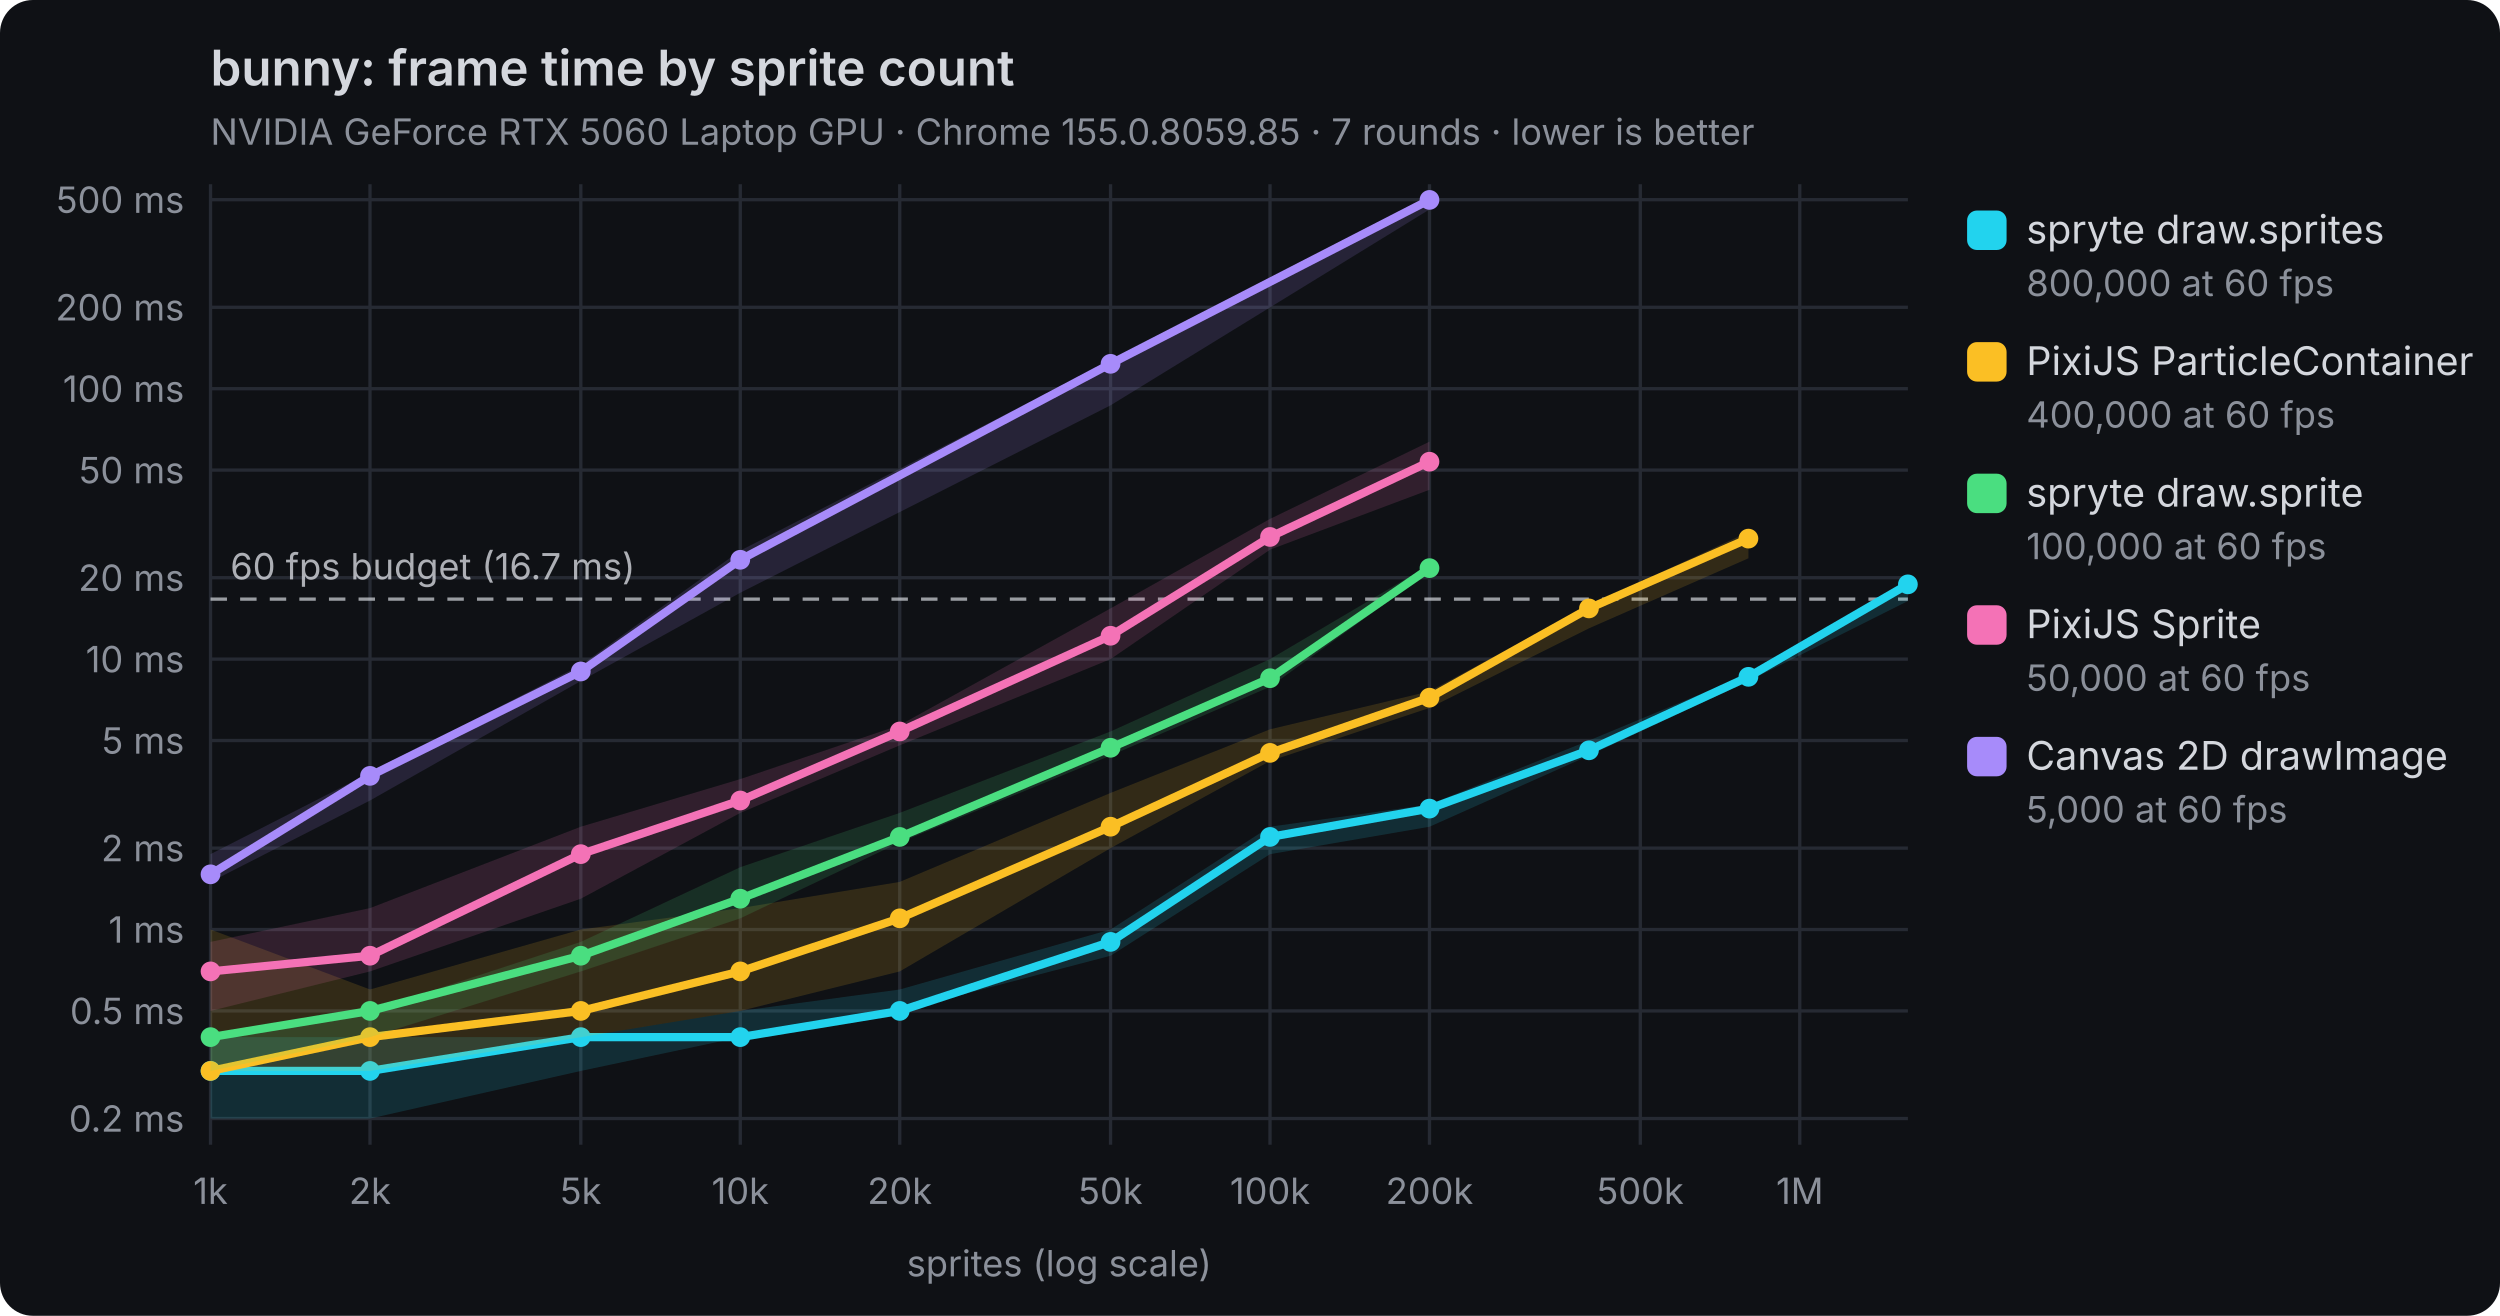
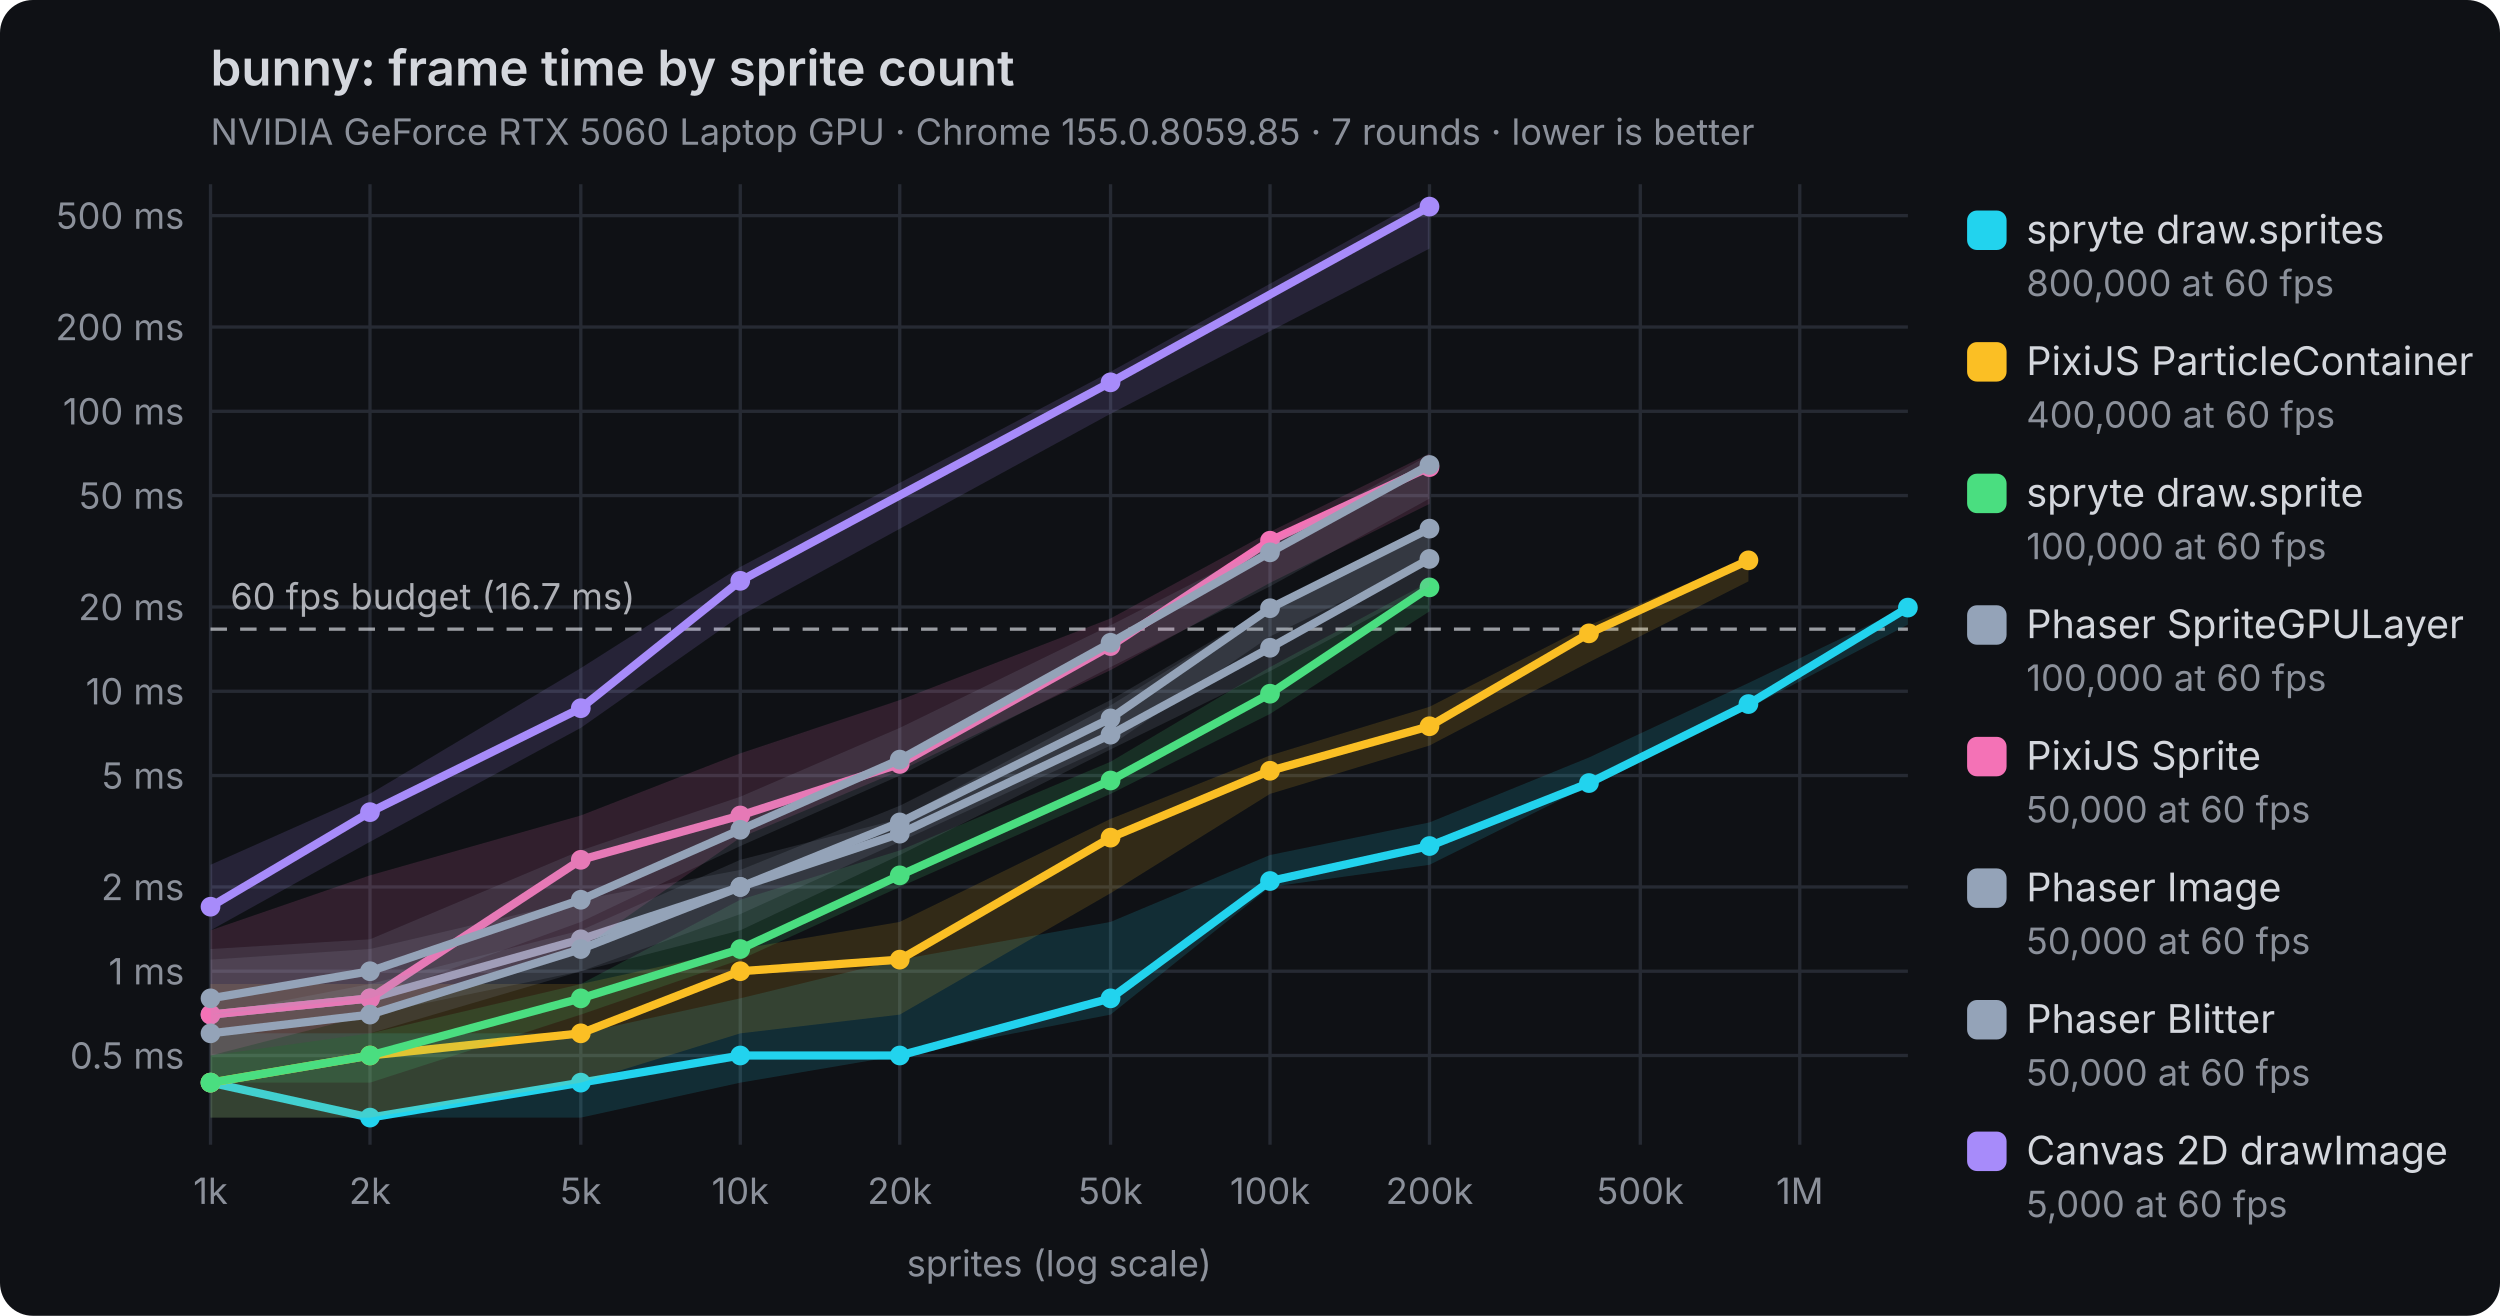
<svg xmlns="http://www.w3.org/2000/svg" viewBox="0 0 760 400" width="760" height="400" font-family="ui-sans-serif, system-ui, -apple-system, Segoe UI, sans-serif" role="img" aria-label="bunny: frame time by count">
  <rect width="760" height="400" rx="10" fill="#0f1115" />
  <text x="64" y="26" fill="#d4d7dd" font-size="15" font-weight="600">bunny: frame time by sprite count</text>
  <text x="64" y="44" fill="#8b909a" font-size="11">NVIDIA GeForce RTX 5060 Laptop GPU · Chrome 155.0.8059.85 · 7 rounds · lower is better</text>
-   <line x1="64" x2="580" y1="340.034" y2="340.034" stroke="#262a33" />
-   <text x="56" y="344.034" fill="#8b909a" font-size="11" text-anchor="end">0.2 ms</text>
-   <line x1="64" x2="580" y1="307.321" y2="307.321" stroke="#262a33" />
-   <text x="56" y="311.321" fill="#8b909a" font-size="11" text-anchor="end">0.5 ms</text>
-   <line x1="64" x2="580" y1="282.575" y2="282.575" stroke="#262a33" />
-   <text x="56" y="286.575" fill="#8b909a" font-size="11" text-anchor="end">1 ms</text>
-   <line x1="64" x2="580" y1="257.829" y2="257.829" stroke="#262a33" />
-   <text x="56" y="261.829" fill="#8b909a" font-size="11" text-anchor="end">2 ms</text>
-   <line x1="64" x2="580" y1="225.116" y2="225.116" stroke="#262a33" />
-   <text x="56" y="229.116" fill="#8b909a" font-size="11" text-anchor="end">5 ms</text>
-   <line x1="64" x2="580" y1="200.37" y2="200.37" stroke="#262a33" />
-   <text x="56" y="204.37" fill="#8b909a" font-size="11" text-anchor="end">10 ms</text>
-   <line x1="64" x2="580" y1="175.624" y2="175.624" stroke="#262a33" />
-   <text x="56" y="179.624" fill="#8b909a" font-size="11" text-anchor="end">20 ms</text>
-   <line x1="64" x2="580" y1="142.911" y2="142.911" stroke="#262a33" />
-   <text x="56" y="146.911" fill="#8b909a" font-size="11" text-anchor="end">50 ms</text>
-   <line x1="64" x2="580" y1="118.165" y2="118.165" stroke="#262a33" />
-   <text x="56" y="122.165" fill="#8b909a" font-size="11" text-anchor="end">100 ms</text>
-   <line x1="64" x2="580" y1="93.419" y2="93.419" stroke="#262a33" />
-   <text x="56" y="97.419" fill="#8b909a" font-size="11" text-anchor="end">200 ms</text>
-   <line x1="64" x2="580" y1="60.707" y2="60.707" stroke="#262a33" />
-   <text x="56" y="64.707" fill="#8b909a" font-size="11" text-anchor="end">500 ms</text>
+   <line x1="64" x2="580" y1="320.871" y2="320.871" stroke="#262a33" />
+   <text x="56" y="324.871" fill="#8b909a" font-size="11" text-anchor="end">0.5 ms</text>
+   <line x1="64" x2="580" y1="295.251" y2="295.251" stroke="#262a33" />
+   <text x="56" y="299.251" fill="#8b909a" font-size="11" text-anchor="end">1 ms</text>
+   <line x1="64" x2="580" y1="269.631" y2="269.631" stroke="#262a33" />
+   <text x="56" y="273.631" fill="#8b909a" font-size="11" text-anchor="end">2 ms</text>
+   <line x1="64" x2="580" y1="235.763" y2="235.763" stroke="#262a33" />
+   <text x="56" y="239.763" fill="#8b909a" font-size="11" text-anchor="end">5 ms</text>
+   <line x1="64" x2="580" y1="210.143" y2="210.143" stroke="#262a33" />
+   <text x="56" y="214.143" fill="#8b909a" font-size="11" text-anchor="end">10 ms</text>
+   <line x1="64" x2="580" y1="184.523" y2="184.523" stroke="#262a33" />
+   <text x="56" y="188.523" fill="#8b909a" font-size="11" text-anchor="end">20 ms</text>
+   <line x1="64" x2="580" y1="150.655" y2="150.655" stroke="#262a33" />
+   <text x="56" y="154.655" fill="#8b909a" font-size="11" text-anchor="end">50 ms</text>
+   <line x1="64" x2="580" y1="125.035" y2="125.035" stroke="#262a33" />
+   <text x="56" y="129.035" fill="#8b909a" font-size="11" text-anchor="end">100 ms</text>
+   <line x1="64" x2="580" y1="99.414" y2="99.414" stroke="#262a33" />
+   <text x="56" y="103.414" fill="#8b909a" font-size="11" text-anchor="end">200 ms</text>
+   <line x1="64" x2="580" y1="65.547" y2="65.547" stroke="#262a33" />
+   <text x="56" y="69.547" fill="#8b909a" font-size="11" text-anchor="end">500 ms</text>
  <line x1="64" x2="64" y1="56" y2="348" stroke="#262a33" />
  <text x="64" y="366" fill="#8b909a" font-size="11" text-anchor="middle">1k</text>
  <line x1="112.479" x2="112.479" y1="56" y2="348" stroke="#262a33" />
  <text x="112.479" y="366" fill="#8b909a" font-size="11" text-anchor="middle">2k</text>
  <line x1="176.564" x2="176.564" y1="56" y2="348" stroke="#262a33" />
  <text x="176.564" y="366" fill="#8b909a" font-size="11" text-anchor="middle">5k</text>
  <line x1="225.043" x2="225.043" y1="56" y2="348" stroke="#262a33" />
  <text x="225.043" y="366" fill="#8b909a" font-size="11" text-anchor="middle">10k</text>
  <line x1="273.521" x2="273.521" y1="56" y2="348" stroke="#262a33" />
  <text x="273.521" y="366" fill="#8b909a" font-size="11" text-anchor="middle">20k</text>
  <line x1="337.607" x2="337.607" y1="56" y2="348" stroke="#262a33" />
  <text x="337.607" y="366" fill="#8b909a" font-size="11" text-anchor="middle">50k</text>
  <line x1="386.085" x2="386.085" y1="56" y2="348" stroke="#262a33" />
  <text x="386.085" y="366" fill="#8b909a" font-size="11" text-anchor="middle">100k</text>
  <line x1="434.564" x2="434.564" y1="56" y2="348" stroke="#262a33" />
  <text x="434.564" y="366" fill="#8b909a" font-size="11" text-anchor="middle">200k</text>
  <line x1="498.649" x2="498.649" y1="56" y2="348" stroke="#262a33" />
  <text x="498.649" y="366" fill="#8b909a" font-size="11" text-anchor="middle">500k</text>
  <line x1="547.128" x2="547.128" y1="56" y2="348" stroke="#262a33" />
  <text x="547.128" y="366" fill="#8b909a" font-size="11" text-anchor="middle">1M</text>
  <text x="322" y="388" fill="#8b909a" font-size="11" text-anchor="middle">sprites (log scale)</text>
-   <line x1="64" x2="580" y1="182.133" y2="182.133" stroke="#d4d7dd" stroke-dasharray="5 4" opacity="0.7" />
-   <text x="70" y="176.133" fill="#d4d7dd" font-size="11" opacity="0.8">60 fps budget (16.7 ms)</text>
-   <polygon points="64,340.034 112.479,340.034 176.564,325.558 225.043,315.287 273.521,307.321 337.607,290.541 386.085,259.66 434.564,251.32 483.043,229.68 531.521,207.022 580,182.709 580,176.711 531.521,204.934 483.043,225.116 434.564,244.564 386.085,251.32 337.607,282.575 273.521,300.812 225.043,307.321 176.564,315.287 112.479,315.287 64,315.287" fill="#22d3ee" opacity="0.15" />
-   <polyline points="64,325.558 112.479,325.558 176.564,315.287 225.043,315.287 273.521,307.321 337.607,286.336 386.085,254.426 434.564,245.816 483.043,228.093 531.521,205.755 580,177.644" fill="none" stroke="#22d3ee" stroke-width="2.5" stroke-linejoin="round" />
-   <circle cx="64" cy="325.558" r="3" fill="#22d3ee" />
-   <circle cx="112.479" cy="325.558" r="3" fill="#22d3ee" />
-   <circle cx="176.564" cy="315.287" r="3" fill="#22d3ee" />
-   <circle cx="225.043" cy="315.287" r="3" fill="#22d3ee" />
-   <circle cx="273.521" cy="307.321" r="3" fill="#22d3ee" />
-   <circle cx="337.607" cy="286.336" r="3" fill="#22d3ee" />
-   <circle cx="386.085" cy="254.426" r="3" fill="#22d3ee" />
-   <circle cx="434.564" cy="245.816" r="3" fill="#22d3ee" />
-   <circle cx="483.043" cy="228.093" r="3" fill="#22d3ee" />
-   <circle cx="531.521" cy="205.755" r="3" fill="#22d3ee" />
-   <circle cx="580" cy="177.644" r="3" fill="#22d3ee" />
-   <polygon points="64,325.558 112.479,325.558 176.564,315.287 225.043,307.321 273.521,295.309 337.607,257.829 386.085,231.341 434.564,215.204 483.043,191.003 531.521,169.715 531.521,161.748 483.043,184.04 434.564,210.168 386.085,221.714 337.607,241.049 273.521,268.099 225.043,276.066 176.564,282.575 112.479,300.812 64,282.575" fill="#fbbf24" opacity="0.15" />
-   <polyline points="64,325.558 112.479,315.287 176.564,307.321 225.043,295.309 273.521,279.172 337.607,251.32 386.085,228.878 434.564,212.098 483.043,184.955 531.521,163.739" fill="none" stroke="#fbbf24" stroke-width="2.5" stroke-linejoin="round" />
-   <circle cx="64" cy="325.558" r="3" fill="#fbbf24" />
-   <circle cx="112.479" cy="315.287" r="3" fill="#fbbf24" />
-   <circle cx="176.564" cy="307.321" r="3" fill="#fbbf24" />
-   <circle cx="225.043" cy="295.309" r="3" fill="#fbbf24" />
-   <circle cx="273.521" cy="279.172" r="3" fill="#fbbf24" />
-   <circle cx="337.607" cy="251.32" r="3" fill="#fbbf24" />
-   <circle cx="386.085" cy="228.878" r="3" fill="#fbbf24" />
-   <circle cx="434.564" cy="212.098" r="3" fill="#fbbf24" />
-   <circle cx="483.043" cy="184.955" r="3" fill="#fbbf24" />
-   <circle cx="531.521" cy="163.739" r="3" fill="#fbbf24" />
-   <polygon points="64,325.558 112.479,315.287 176.564,295.309 225.043,279.172 273.521,256.087 337.607,229.68 386.085,208.786 434.564,173.713 434.564,171.738 386.085,200.37 337.607,222.369 273.521,247.115 225.043,263.631 176.564,286.336 112.479,307.321 64,315.287" fill="#4ade80" opacity="0.15" />
-   <polyline points="64,315.287 112.479,307.321 176.564,290.541 225.043,273.208 273.521,254.426 337.607,227.325 386.085,206.172 434.564,172.711" fill="none" stroke="#4ade80" stroke-width="2.5" stroke-linejoin="round" />
-   <circle cx="64" cy="315.287" r="3" fill="#4ade80" />
-   <circle cx="112.479" cy="307.321" r="3" fill="#4ade80" />
-   <circle cx="176.564" cy="290.541" r="3" fill="#4ade80" />
-   <circle cx="225.043" cy="273.208" r="3" fill="#4ade80" />
-   <circle cx="273.521" cy="254.426" r="3" fill="#4ade80" />
-   <circle cx="337.607" cy="227.325" r="3" fill="#4ade80" />
-   <circle cx="386.085" cy="206.172" r="3" fill="#4ade80" />
-   <circle cx="434.564" cy="172.711" r="3" fill="#4ade80" />
-   <polygon points="64,307.321 112.479,295.309 176.564,273.208 225.043,247.115 273.521,226.574 337.607,200.37 386.085,167.091 434.564,148.882 434.564,134.266 386.085,157.746 337.607,184.955 273.521,220.438 225.043,236.844 176.564,251.32 112.479,276.066 64,286.336" fill="#f472b6" opacity="0.15" />
-   <polyline points="64,295.309 112.479,290.541 176.564,259.66 225.043,243.353 273.521,222.369 337.607,193.271 386.085,163.231 434.564,140.363" fill="none" stroke="#f472b6" stroke-width="2.5" stroke-linejoin="round" />
-   <circle cx="64" cy="295.309" r="3" fill="#f472b6" />
-   <circle cx="112.479" cy="290.541" r="3" fill="#f472b6" />
-   <circle cx="176.564" cy="259.66" r="3" fill="#f472b6" />
-   <circle cx="225.043" cy="243.353" r="3" fill="#f472b6" />
-   <circle cx="273.521" cy="222.369" r="3" fill="#f472b6" />
-   <circle cx="337.607" cy="193.271" r="3" fill="#f472b6" />
-   <circle cx="386.085" cy="163.231" r="3" fill="#f472b6" />
-   <circle cx="434.564" cy="140.363" r="3" fill="#f472b6" />
-   <polygon points="64,268.099 112.479,243.353 176.564,207.022 225.043,180.188 337.607,123.219 434.564,63.668 434.564,59.403 337.607,109.604 225.043,167.373 176.564,202.201 112.479,234.914 64,259.66" fill="#a78bfa" opacity="0.15" />
-   <polyline points="64,265.795 112.479,235.866 176.564,204.132 225.043,170.172 337.607,110.601 434.564,60.771" fill="none" stroke="#a78bfa" stroke-width="2.5" stroke-linejoin="round" />
-   <circle cx="64" cy="265.795" r="3" fill="#a78bfa" />
-   <circle cx="112.479" cy="235.866" r="3" fill="#a78bfa" />
-   <circle cx="176.564" cy="204.132" r="3" fill="#a78bfa" />
-   <circle cx="225.043" cy="170.172" r="3" fill="#a78bfa" />
-   <circle cx="337.607" cy="110.601" r="3" fill="#a78bfa" />
-   <circle cx="434.564" cy="60.771" r="3" fill="#a78bfa" />
+   <line x1="64" x2="580" y1="191.262" y2="191.262" stroke="#d4d7dd" stroke-dasharray="5 4" opacity="0.7" />
+   <text x="70" y="185.262" fill="#d4d7dd" font-size="11" opacity="0.8">60 fps budget (16.7 ms)</text>
+   <polygon points="64,339.752 112.479,339.752 176.564,339.752 225.043,329.119 273.521,320.871 337.607,308.434 386.085,269.631 434.564,262.892 483.043,238.845 531.521,215.29 580,189.883 580,184.338 531.521,207.642 483.043,230.277 434.564,250.018 386.085,259.933 337.607,280.264 273.521,291.728 225.043,303.499 176.564,314.132 112.479,314.132 64,314.132" fill="#22d3ee" opacity="0.15" />
+   <polyline points="64,329.119 112.479,339.752 176.564,329.119 225.043,320.871 273.521,320.871 337.607,303.499 386.085,267.827 434.564,257.194 483.043,238.05 531.521,214.037 580,184.708" fill="none" stroke="#22d3ee" stroke-width="2.5" stroke-linejoin="round" />
+   <circle cx="64" cy="329.119" r="3" fill="#22d3ee" />
+   <circle cx="112.479" cy="339.752" r="3" fill="#22d3ee" />
+   <circle cx="176.564" cy="329.119" r="3" fill="#22d3ee" />
+   <circle cx="225.043" cy="320.871" r="3" fill="#22d3ee" />
+   <circle cx="273.521" cy="320.871" r="3" fill="#22d3ee" />
+   <circle cx="337.607" cy="303.499" r="3" fill="#22d3ee" />
+   <circle cx="386.085" cy="267.827" r="3" fill="#22d3ee" />
+   <circle cx="434.564" cy="257.194" r="3" fill="#22d3ee" />
+   <circle cx="483.043" cy="238.05" r="3" fill="#22d3ee" />
+   <circle cx="531.521" cy="214.037" r="3" fill="#22d3ee" />
+   <circle cx="580" cy="184.708" r="3" fill="#22d3ee" />
+   <polygon points="64,339.752 112.479,339.752 176.564,329.119 225.043,314.132 273.521,308.434 337.607,271.527 386.085,241.338 434.564,226.638 483.043,201.308 531.521,176.721 531.521,169.536 483.043,190.097 434.564,214.868 386.085,229.645 337.607,248.946 273.521,280.264 225.043,288.512 176.564,299.145 112.479,299.145 64,299.145" fill="#fbbf24" opacity="0.15" />
+   <polyline points="64,329.119 112.479,320.871 176.564,314.132 225.043,295.251 273.521,291.728 337.607,254.644 386.085,234.313 434.564,220.776 483.043,192.54 531.521,170.345" fill="none" stroke="#fbbf24" stroke-width="2.5" stroke-linejoin="round" />
+   <circle cx="64" cy="329.119" r="3" fill="#fbbf24" />
+   <circle cx="112.479" cy="320.871" r="3" fill="#fbbf24" />
+   <circle cx="176.564" cy="314.132" r="3" fill="#fbbf24" />
+   <circle cx="225.043" cy="295.251" r="3" fill="#fbbf24" />
+   <circle cx="273.521" cy="291.728" r="3" fill="#fbbf24" />
+   <circle cx="337.607" cy="254.644" r="3" fill="#fbbf24" />
+   <circle cx="386.085" cy="234.313" r="3" fill="#fbbf24" />
+   <circle cx="434.564" cy="220.776" r="3" fill="#fbbf24" />
+   <circle cx="483.043" cy="192.54" r="3" fill="#fbbf24" />
+   <circle cx="531.521" cy="170.345" r="3" fill="#fbbf24" />
+   <polygon points="64,329.119 112.479,329.119 176.564,308.434 225.043,291.728 273.521,269.631 337.607,241.338 386.085,217.03 434.564,185.839 434.564,176.871 386.085,202.793 337.607,231.574 273.521,258.538 225.043,273.525 176.564,299.145 112.479,314.132 64,320.871" fill="#4ade80" opacity="0.15" />
+   <polyline points="64,329.119 112.479,320.871 176.564,303.499 225.043,288.512 273.521,266.108 337.607,237.272 386.085,210.889 434.564,178.562" fill="none" stroke="#4ade80" stroke-width="2.5" stroke-linejoin="round" />
+   <circle cx="64" cy="329.119" r="3" fill="#4ade80" />
+   <circle cx="112.479" cy="320.871" r="3" fill="#4ade80" />
+   <circle cx="176.564" cy="303.499" r="3" fill="#4ade80" />
+   <circle cx="225.043" cy="288.512" r="3" fill="#4ade80" />
+   <circle cx="273.521" cy="266.108" r="3" fill="#4ade80" />
+   <circle cx="337.607" cy="237.272" r="3" fill="#4ade80" />
+   <circle cx="386.085" cy="210.889" r="3" fill="#4ade80" />
+   <circle cx="434.564" cy="178.562" r="3" fill="#4ade80" />
+   <polygon points="64,314.132 112.479,308.434 176.564,295.251 225.043,282.814 273.521,259.933 337.607,227.812 386.085,204.025 434.564,178.249 434.564,161.19 386.085,184.523 337.607,212.825 273.521,244.946 225.043,264.465 176.564,273.525 112.479,288.512 64,291.728" fill="#94a3b8" opacity="0.15" />
+   <polyline points="64,308.434 112.479,303.499 176.564,285.553 225.043,269.631 273.521,253.432 337.607,223.326 386.085,196.922 434.564,169.907" fill="none" stroke="#94a3b8" stroke-width="2.5" stroke-linejoin="round" />
+   <circle cx="64" cy="308.434" r="3" fill="#94a3b8" />
+   <circle cx="112.479" cy="303.499" r="3" fill="#94a3b8" />
+   <circle cx="176.564" cy="285.553" r="3" fill="#94a3b8" />
+   <circle cx="225.043" cy="269.631" r="3" fill="#94a3b8" />
+   <circle cx="273.521" cy="253.432" r="3" fill="#94a3b8" />
+   <circle cx="337.607" cy="223.326" r="3" fill="#94a3b8" />
+   <circle cx="386.085" cy="196.922" r="3" fill="#94a3b8" />
+   <circle cx="434.564" cy="169.907" r="3" fill="#94a3b8" />
+   <polygon points="64,320.871 112.479,308.434 176.564,288.512 225.043,254.644 273.521,234.313 337.607,203.713 386.085,177.173 434.564,153.178 434.564,137.85 386.085,161.684 337.607,188.009 273.521,212.825 225.043,229.024 176.564,247.905 112.479,266.108 64,282.814" fill="#f472b6" opacity="0.15" />
+   <polyline points="64,308.434 112.479,303.499 176.564,261.383 225.043,247.905 273.521,232.24 337.607,196.409 386.085,164.37 434.564,141.995" fill="none" stroke="#f472b6" stroke-width="2.5" stroke-linejoin="round" />
+   <circle cx="64" cy="308.434" r="3" fill="#f472b6" />
+   <circle cx="112.479" cy="303.499" r="3" fill="#f472b6" />
+   <circle cx="176.564" cy="261.383" r="3" fill="#f472b6" />
+   <circle cx="225.043" cy="247.905" r="3" fill="#f472b6" />
+   <circle cx="273.521" cy="232.24" r="3" fill="#f472b6" />
+   <circle cx="337.607" cy="196.409" r="3" fill="#f472b6" />
+   <circle cx="386.085" cy="164.37" r="3" fill="#f472b6" />
+   <circle cx="434.564" cy="141.995" r="3" fill="#f472b6" />
+   <polygon points="64,308.434 112.479,303.499 176.564,280.264 225.043,257.194 273.521,235.763 337.607,202.793 386.085,178.249 434.564,151.553 434.564,138.271 386.085,165.347 337.607,190.097 273.521,221.272 225.043,242.207 176.564,258.538 112.479,285.553 64,288.512" fill="#94a3b8" opacity="0.15" />
+   <polyline points="64,303.499 112.479,295.251 176.564,273.525 225.043,252.259 273.521,230.92 337.607,195.403 386.085,167.909 434.564,141.357" fill="none" stroke="#94a3b8" stroke-width="2.5" stroke-linejoin="round" />
+   <circle cx="64" cy="303.499" r="3" fill="#94a3b8" />
+   <circle cx="112.479" cy="295.251" r="3" fill="#94a3b8" />
+   <circle cx="176.564" cy="273.525" r="3" fill="#94a3b8" />
+   <circle cx="225.043" cy="252.259" r="3" fill="#94a3b8" />
+   <circle cx="273.521" cy="230.92" r="3" fill="#94a3b8" />
+   <circle cx="337.607" cy="195.403" r="3" fill="#94a3b8" />
+   <circle cx="386.085" cy="167.909" r="3" fill="#94a3b8" />
+   <circle cx="434.564" cy="141.357" r="3" fill="#94a3b8" />
+   <polygon points="64,320.871 112.479,314.132 176.564,295.251 225.043,277.879 273.521,255.897 337.607,226.638 386.085,193.47 434.564,170.032 434.564,159.088 386.085,184.523 337.607,214.45 273.521,248.946 225.043,261.383 176.564,282.814 112.479,299.145 64,308.434" fill="#94a3b8" opacity="0.15" />
+   <polyline points="64,314.132 112.479,308.434 176.564,288.512 225.043,269.631 273.521,250.018 337.607,218.391 386.085,184.894 434.564,160.701" fill="none" stroke="#94a3b8" stroke-width="2.5" stroke-linejoin="round" />
+   <circle cx="64" cy="314.132" r="3" fill="#94a3b8" />
+   <circle cx="112.479" cy="308.434" r="3" fill="#94a3b8" />
+   <circle cx="176.564" cy="288.512" r="3" fill="#94a3b8" />
+   <circle cx="225.043" cy="269.631" r="3" fill="#94a3b8" />
+   <circle cx="273.521" cy="250.018" r="3" fill="#94a3b8" />
+   <circle cx="337.607" cy="218.391" r="3" fill="#94a3b8" />
+   <circle cx="386.085" cy="184.894" r="3" fill="#94a3b8" />
+   <circle cx="434.564" cy="160.701" r="3" fill="#94a3b8" />
+   <polygon points="64,282.814 112.479,255.897 176.564,221.272 225.043,187.205 337.607,125.781 434.564,75.564 434.564,59.523 337.607,112.996 225.043,172.351 176.564,203.097 112.479,241.338 64,262.892" fill="#a78bfa" opacity="0.15" />
+   <polyline points="64,275.638 112.479,246.892 176.564,215.29 225.043,176.572 337.607,116.229 434.564,62.812" fill="none" stroke="#a78bfa" stroke-width="2.5" stroke-linejoin="round" />
+   <circle cx="64" cy="275.638" r="3" fill="#a78bfa" />
+   <circle cx="112.479" cy="246.892" r="3" fill="#a78bfa" />
+   <circle cx="176.564" cy="215.29" r="3" fill="#a78bfa" />
+   <circle cx="225.043" cy="176.572" r="3" fill="#a78bfa" />
+   <circle cx="337.607" cy="116.229" r="3" fill="#a78bfa" />
+   <circle cx="434.564" cy="62.812" r="3" fill="#a78bfa" />
  <rect x="598" y="64" width="12" height="12" rx="3" fill="#22d3ee" />
  <text x="616" y="74" fill="#d4d7dd" font-size="12">spryte draw.sprites</text>
  <text x="616" y="90" fill="#8b909a" font-size="11">800,000 at 60 fps</text>
  <rect x="598" y="104" width="12" height="12" rx="3" fill="#fbbf24" />
  <text x="616" y="114" fill="#d4d7dd" font-size="12">PixiJS ParticleContainer</text>
  <text x="616" y="130" fill="#8b909a" font-size="11">400,000 at 60 fps</text>
  <rect x="598" y="144" width="12" height="12" rx="3" fill="#4ade80" />
  <text x="616" y="154" fill="#d4d7dd" font-size="12">spryte draw.sprite</text>
  <text x="616" y="170" fill="#8b909a" font-size="11">100,000 at 60 fps</text>
-   <rect x="598" y="184" width="12" height="12" rx="3" fill="#f472b6" />
-   <text x="616" y="194" fill="#d4d7dd" font-size="12">PixiJS Sprite</text>
-   <text x="616" y="210" fill="#8b909a" font-size="11">50,000 at 60 fps</text>
-   <rect x="598" y="224" width="12" height="12" rx="3" fill="#a78bfa" />
-   <text x="616" y="234" fill="#d4d7dd" font-size="12">Canvas 2D drawImage</text>
-   <text x="616" y="250" fill="#8b909a" font-size="11">5,000 at 60 fps</text>
+   <rect x="598" y="184" width="12" height="12" rx="3" fill="#94a3b8" />
+   <text x="616" y="194" fill="#d4d7dd" font-size="12">Phaser SpriteGPULayer</text>
+   <text x="616" y="210" fill="#8b909a" font-size="11">100,000 at 60 fps</text>
+   <rect x="598" y="224" width="12" height="12" rx="3" fill="#f472b6" />
+   <text x="616" y="234" fill="#d4d7dd" font-size="12">PixiJS Sprite</text>
+   <text x="616" y="250" fill="#8b909a" font-size="11">50,000 at 60 fps</text>
+   <rect x="598" y="264" width="12" height="12" rx="3" fill="#94a3b8" />
+   <text x="616" y="274" fill="#d4d7dd" font-size="12">Phaser Image</text>
+   <text x="616" y="290" fill="#8b909a" font-size="11">50,000 at 60 fps</text>
+   <rect x="598" y="304" width="12" height="12" rx="3" fill="#94a3b8" />
+   <text x="616" y="314" fill="#d4d7dd" font-size="12">Phaser Blitter</text>
+   <text x="616" y="330" fill="#8b909a" font-size="11">50,000 at 60 fps</text>
+   <rect x="598" y="344" width="12" height="12" rx="3" fill="#a78bfa" />
+   <text x="616" y="354" fill="#d4d7dd" font-size="12">Canvas 2D drawImage</text>
+   <text x="616" y="370" fill="#8b909a" font-size="11">5,000 at 60 fps</text>
</svg>
